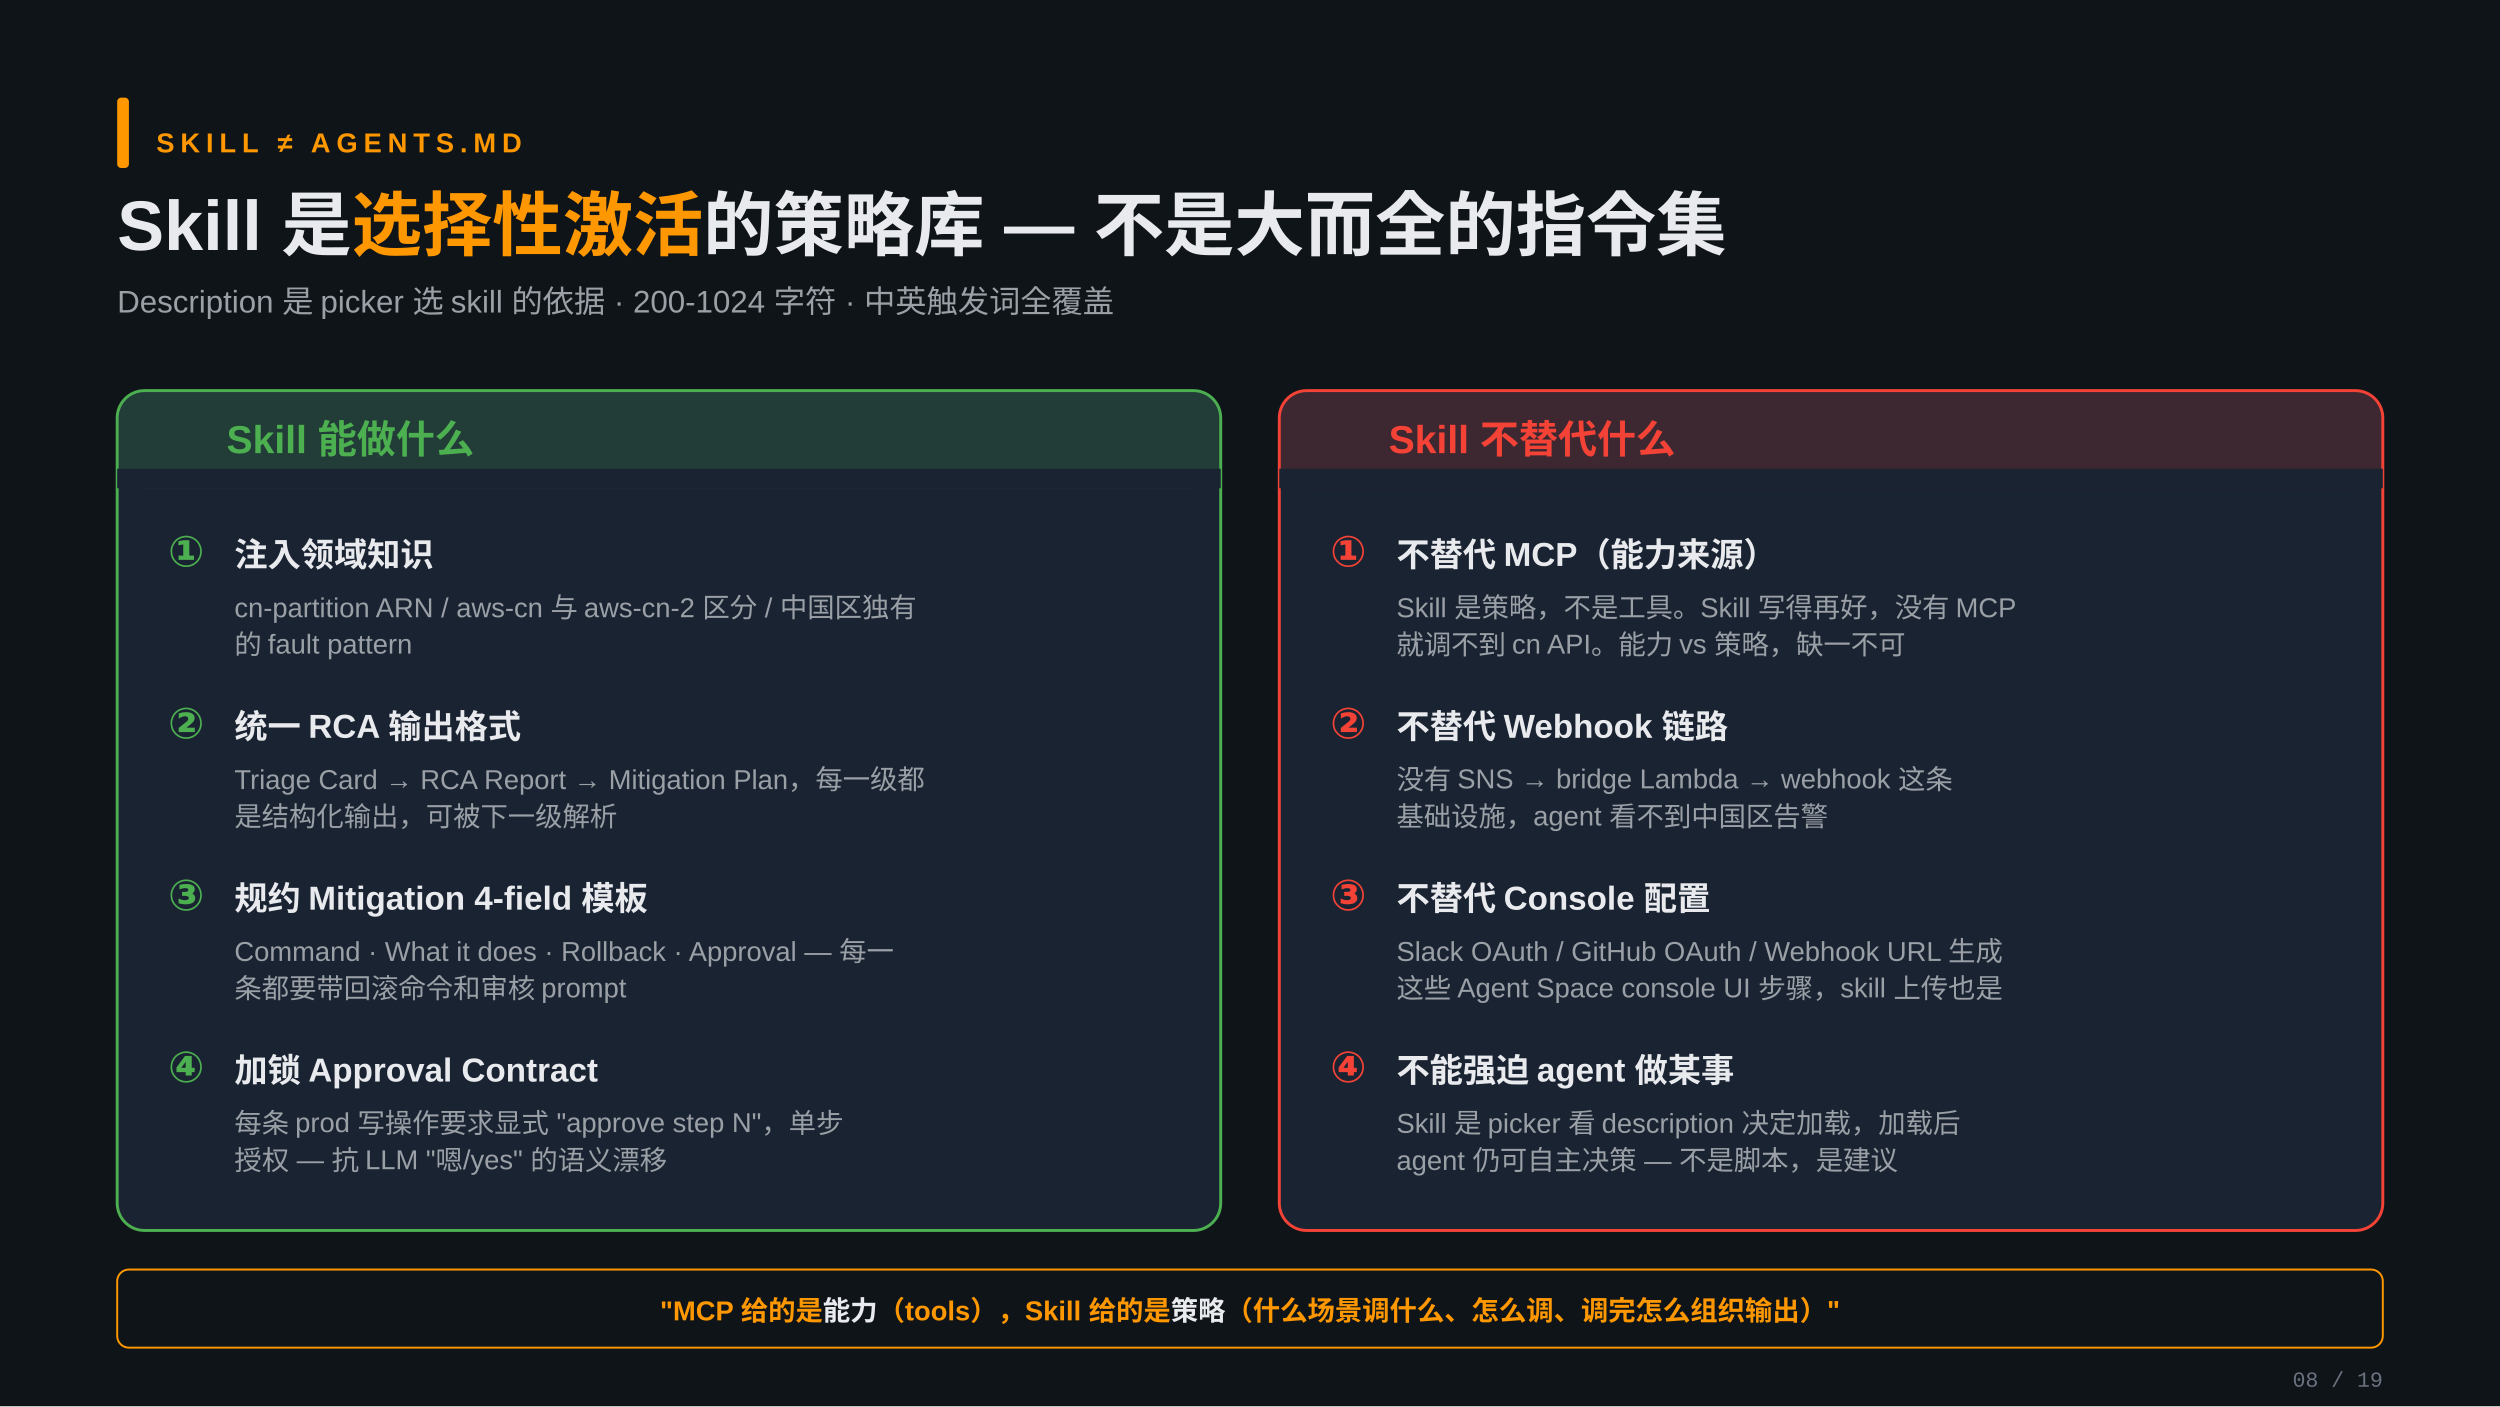
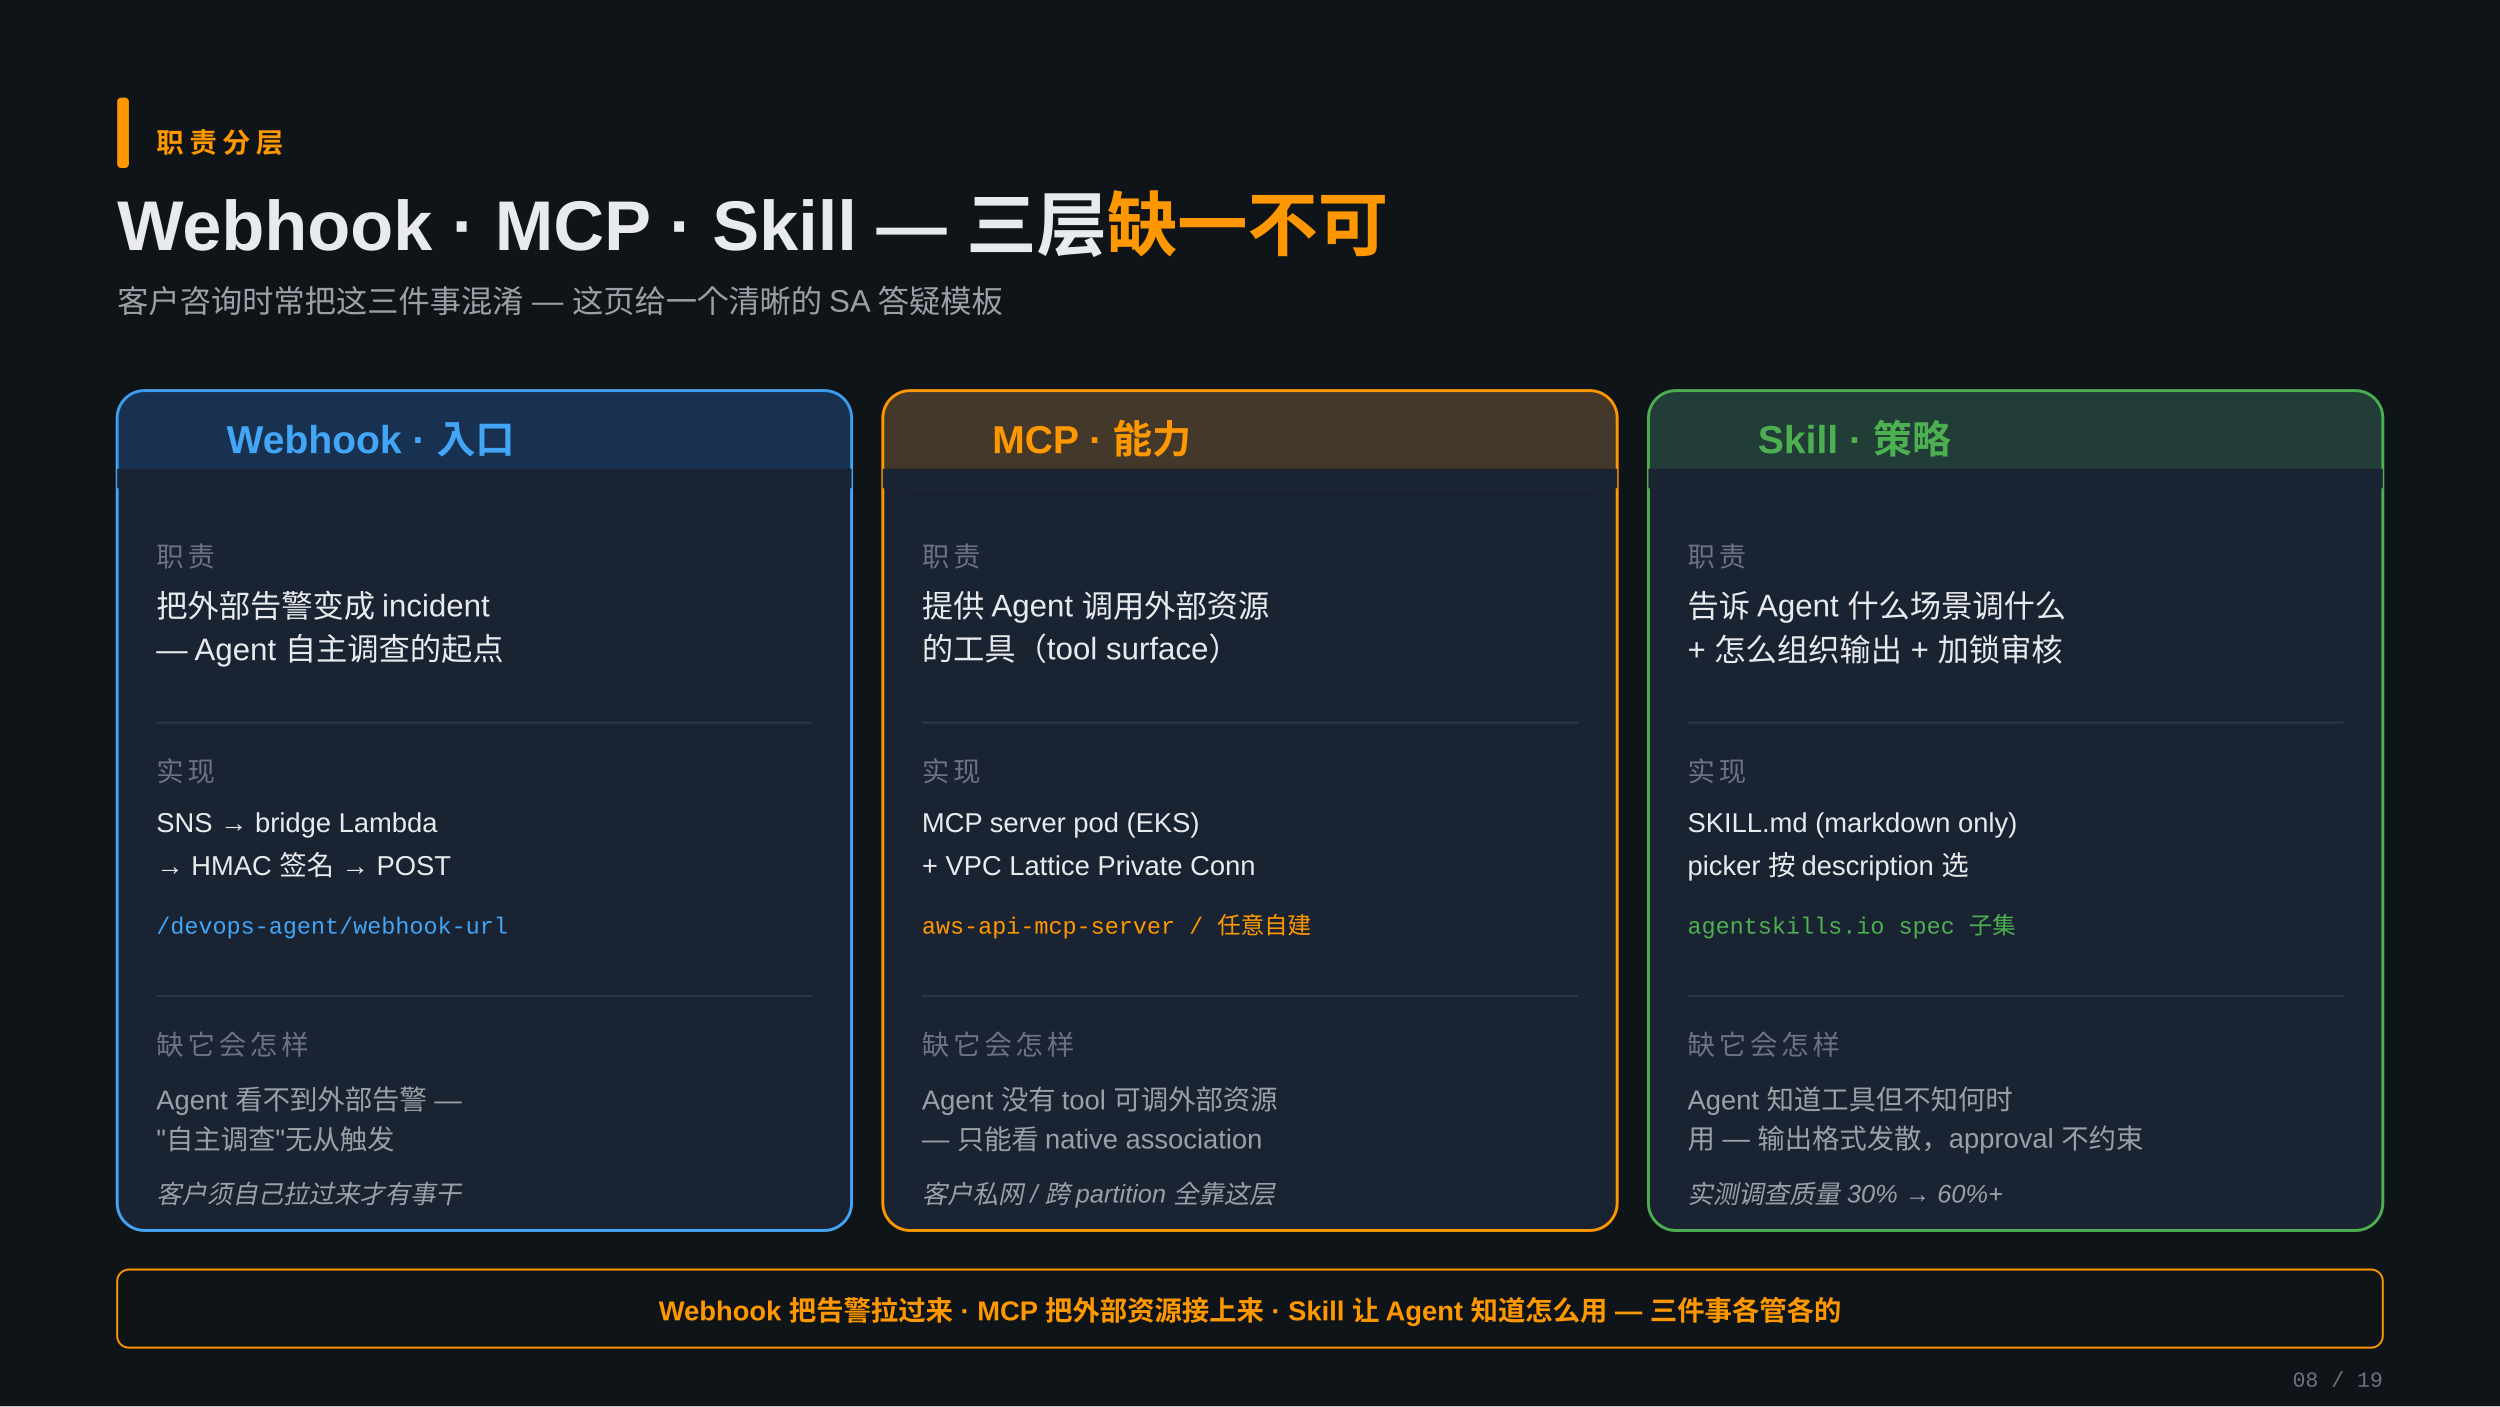
<svg xmlns="http://www.w3.org/2000/svg" viewBox="0 0 1280 720" width="1280" height="720">
  <g id="bg-base">
    <rect width="1280" height="720" fill="#0F1419" />
  </g>
  <g id="page-header">
    <rect x="60" y="50" width="6" height="36" fill="#FF9800" rx="2" />
-     <text x="80" y="78" font-family="&quot;Microsoft YaHei&quot;, &quot;PingFang SC&quot;, Arial, sans-serif" font-size="14" font-weight="600" fill="#FF9800" letter-spacing="3">SKILL ≠ AGENTS.MD</text>
-     <text x="60" y="128" font-family="SimHei, &quot;Microsoft YaHei&quot;, Arial, sans-serif" font-size="36" font-weight="800" fill="#E8EAED">Skill 是<tspan fill="#FF9800">选择性激活</tspan>的策略库 — 不是大而全的指令集</text>
-     <text x="60" y="160" font-family="&quot;Microsoft YaHei&quot;, &quot;PingFang SC&quot;, Arial, sans-serif" font-size="16" fill="#9AA0A6">Description 是 picker 选 skill 的依据 · 200-1024 字符 · 中英触发词全覆盖</text>
+     <text x="80" y="78" font-family="&quot;Microsoft YaHei&quot;, &quot;PingFang SC&quot;, Arial, sans-serif" font-size="14" font-weight="600" fill="#FF9800" letter-spacing="3">职责分层</text>
+     <text x="60" y="128" font-family="SimHei, &quot;Microsoft YaHei&quot;, Arial, sans-serif" font-size="36" font-weight="800" fill="#E8EAED">Webhook · MCP · Skill — 三层<tspan fill="#FF9800">缺一不可</tspan>
+     </text>
+     <text x="60" y="160" font-family="&quot;Microsoft YaHei&quot;, &quot;PingFang SC&quot;, Arial, sans-serif" font-size="16" fill="#9AA0A6">客户咨询时常把这三件事混淆 — 这页给一个清晰的 SA 答疑模板</text>
  </g>
-   <g id="card-does">
-     <rect x="60" y="200" width="565" height="430" rx="14" fill="#1A2332" stroke="#4CAF50" stroke-width="1.5" />
-     <rect x="60" y="200" width="565" height="50" rx="14" fill="#4CAF50" fill-opacity="0.18" />
-     <rect x="60" y="240" width="565" height="10" fill="#1A2332" />
-     <use data-icon="tabler-filled/circle-check" x="80" y="212" width="26" height="26" fill="#4CAF50" />
-     <text x="116" y="232" font-family="SimHei, &quot;Microsoft YaHei&quot;, Arial, sans-serif" font-size="20" font-weight="700" fill="#4CAF50">Skill 能做什么</text>
-     <g id="does-1">
-       <text x="86" y="290" font-family="SimHei, &quot;Microsoft YaHei&quot;, Arial, sans-serif" font-size="22" font-weight="900" fill="#4CAF50">①</text>
-       <text x="120" y="290" font-family="SimHei, &quot;Microsoft YaHei&quot;, Arial, sans-serif" font-size="17" font-weight="700" fill="#E8EAED">注入领域知识</text>
-       <text x="120" y="316" font-family="&quot;Microsoft YaHei&quot;, &quot;PingFang SC&quot;, Arial, sans-serif" font-size="14" fill="#9AA0A6">cn-partition ARN / aws-cn 与 aws-cn-2 区分 / 中国区独有</text>
-       <text x="120" y="335" font-family="&quot;Microsoft YaHei&quot;, &quot;PingFang SC&quot;, Arial, sans-serif" font-size="14" fill="#9AA0A6">的 fault pattern</text>
-     </g>
-     <g id="does-2">
-       <text x="86" y="378" font-family="SimHei, &quot;Microsoft YaHei&quot;, Arial, sans-serif" font-size="22" font-weight="900" fill="#4CAF50">②</text>
-       <text x="120" y="378" font-family="SimHei, &quot;Microsoft YaHei&quot;, Arial, sans-serif" font-size="17" font-weight="700" fill="#E8EAED">统一 RCA 输出格式</text>
-       <text x="120" y="404" font-family="&quot;Microsoft YaHei&quot;, &quot;PingFang SC&quot;, Arial, sans-serif" font-size="14" fill="#9AA0A6">Triage Card → RCA Report → Mitigation Plan，每一级都</text>
-       <text x="120" y="423" font-family="&quot;Microsoft YaHei&quot;, &quot;PingFang SC&quot;, Arial, sans-serif" font-size="14" fill="#9AA0A6">是结构化输出，可被下一级解析</text>
-     </g>
-     <g id="does-3">
-       <text x="86" y="466" font-family="SimHei, &quot;Microsoft YaHei&quot;, Arial, sans-serif" font-size="22" font-weight="900" fill="#4CAF50">③</text>
-       <text x="120" y="466" font-family="SimHei, &quot;Microsoft YaHei&quot;, Arial, sans-serif" font-size="17" font-weight="700" fill="#E8EAED">规约 Mitigation 4-field 模板</text>
-       <text x="120" y="492" font-family="&quot;Microsoft YaHei&quot;, &quot;PingFang SC&quot;, Arial, sans-serif" font-size="14" fill="#9AA0A6">Command · What it does · Rollback · Approval — 每一</text>
-       <text x="120" y="511" font-family="&quot;Microsoft YaHei&quot;, &quot;PingFang SC&quot;, Arial, sans-serif" font-size="14" fill="#9AA0A6">条都要带回滚命令和审核 prompt</text>
-     </g>
-     <g id="does-4">
-       <text x="86" y="554" font-family="SimHei, &quot;Microsoft YaHei&quot;, Arial, sans-serif" font-size="22" font-weight="900" fill="#4CAF50">④</text>
-       <text x="120" y="554" font-family="SimHei, &quot;Microsoft YaHei&quot;, Arial, sans-serif" font-size="17" font-weight="700" fill="#E8EAED">加锁 Approval Contract</text>
-       <text x="120" y="580" font-family="&quot;Microsoft YaHei&quot;, &quot;PingFang SC&quot;, Arial, sans-serif" font-size="14" fill="#9AA0A6">每条 prod 写操作要求显式 "approve step N"，单步</text>
-       <text x="120" y="599" font-family="&quot;Microsoft YaHei&quot;, &quot;PingFang SC&quot;, Arial, sans-serif" font-size="14" fill="#9AA0A6">授权 — 抗 LLM "嗯/yes" 的语义漂移</text>
-     </g>
+   <g id="card-webhook">
+     <rect x="60" y="200" width="376" height="430" rx="14" fill="#1A2332" stroke="#42A5F5" stroke-width="1.5" />
+     <rect x="60" y="200" width="376" height="50" rx="14" fill="#1565C0" fill-opacity="0.22" />
+     <rect x="60" y="240" width="376" height="10" fill="#1A2332" />
+     <use data-icon="tabler-filled/bolt" x="80" y="212" width="26" height="26" fill="#42A5F5" />
+     <text x="116" y="232" font-family="SimHei, &quot;Microsoft YaHei&quot;, Arial, sans-serif" font-size="20" font-weight="700" fill="#42A5F5">Webhook · 入口</text>
+     <text x="80" y="290" font-family="SimHei, &quot;Microsoft YaHei&quot;, Arial, sans-serif" font-size="14" fill="#6B7280" letter-spacing="2">职责</text>
+     <text x="80" y="316" font-family="&quot;Microsoft YaHei&quot;, &quot;PingFang SC&quot;, Arial, sans-serif" font-size="16" fill="#E8EAED">把外部告警变成 incident</text>
+     <text x="80" y="338" font-family="&quot;Microsoft YaHei&quot;, &quot;PingFang SC&quot;, Arial, sans-serif" font-size="16" fill="#E8EAED">— Agent 自主调查的起点</text>
+     <line x1="80" y1="370" x2="416" y2="370" stroke="#2D3748" stroke-width="1" />
+     <text x="80" y="400" font-family="SimHei, &quot;Microsoft YaHei&quot;, Arial, sans-serif" font-size="14" fill="#6B7280" letter-spacing="2">实现</text>
+     <text x="80" y="426" font-family="&quot;Microsoft YaHei&quot;, &quot;PingFang SC&quot;, Arial, sans-serif" font-size="14" fill="#E8EAED">SNS → bridge Lambda</text>
+     <text x="80" y="448" font-family="&quot;Microsoft YaHei&quot;, &quot;PingFang SC&quot;, Arial, sans-serif" font-size="14" fill="#E8EAED">→ HMAC 签名 → POST</text>
+     <text x="80" y="478" font-family="Consolas, &quot;Courier New&quot;, monospace" font-size="12" fill="#42A5F5">/devops-agent/webhook-url</text>
+     <line x1="80" y1="510" x2="416" y2="510" stroke="#2D3748" stroke-width="1" />
+     <text x="80" y="540" font-family="SimHei, &quot;Microsoft YaHei&quot;, Arial, sans-serif" font-size="14" fill="#6B7280" letter-spacing="2">缺它会怎样</text>
+     <text x="80" y="568" font-family="&quot;Microsoft YaHei&quot;, &quot;PingFang SC&quot;, Arial, sans-serif" font-size="14" fill="#9AA0A6">Agent 看不到外部告警 —</text>
+     <text x="80" y="588" font-family="&quot;Microsoft YaHei&quot;, &quot;PingFang SC&quot;, Arial, sans-serif" font-size="14" fill="#9AA0A6">"自主调查"无从触发</text>
+     <text x="80" y="616" font-family="&quot;Microsoft YaHei&quot;, &quot;PingFang SC&quot;, Arial, sans-serif" font-size="13" font-style="italic" fill="#9AA0A6">客户须自己拉过来才有事干</text>
  </g>
-   <g id="card-doesnt">
-     <rect x="655" y="200" width="565" height="430" rx="14" fill="#1A2332" stroke="#F44336" stroke-width="1.5" />
-     <rect x="655" y="200" width="565" height="50" rx="14" fill="#F44336" fill-opacity="0.16" />
-     <rect x="655" y="240" width="565" height="10" fill="#1A2332" />
-     <use data-icon="tabler-filled/circle-x" x="675" y="212" width="26" height="26" fill="#F44336" />
-     <text x="711" y="232" font-family="SimHei, &quot;Microsoft YaHei&quot;, Arial, sans-serif" font-size="20" font-weight="700" fill="#F44336">Skill 不替代什么</text>
-     <g id="doesnt-1">
-       <text x="681" y="290" font-family="SimHei, &quot;Microsoft YaHei&quot;, Arial, sans-serif" font-size="22" font-weight="900" fill="#F44336">①</text>
-       <text x="715" y="290" font-family="SimHei, &quot;Microsoft YaHei&quot;, Arial, sans-serif" font-size="17" font-weight="700" fill="#E8EAED">不替代 MCP（能力来源）</text>
-       <text x="715" y="316" font-family="&quot;Microsoft YaHei&quot;, &quot;PingFang SC&quot;, Arial, sans-serif" font-size="14" fill="#9AA0A6">Skill 是策略，不是工具。Skill 写得再好，没有 MCP</text>
-       <text x="715" y="335" font-family="&quot;Microsoft YaHei&quot;, &quot;PingFang SC&quot;, Arial, sans-serif" font-size="14" fill="#9AA0A6">就调不到 cn API。能力 vs 策略，缺一不可</text>
-     </g>
-     <g id="doesnt-2">
-       <text x="681" y="378" font-family="SimHei, &quot;Microsoft YaHei&quot;, Arial, sans-serif" font-size="22" font-weight="900" fill="#F44336">②</text>
-       <text x="715" y="378" font-family="SimHei, &quot;Microsoft YaHei&quot;, Arial, sans-serif" font-size="17" font-weight="700" fill="#E8EAED">不替代 Webhook 链路</text>
-       <text x="715" y="404" font-family="&quot;Microsoft YaHei&quot;, &quot;PingFang SC&quot;, Arial, sans-serif" font-size="14" fill="#9AA0A6">没有 SNS → bridge Lambda → webhook 这条</text>
-       <text x="715" y="423" font-family="&quot;Microsoft YaHei&quot;, &quot;PingFang SC&quot;, Arial, sans-serif" font-size="14" fill="#9AA0A6">基础设施，agent 看不到中国区告警</text>
-     </g>
-     <g id="doesnt-3">
-       <text x="681" y="466" font-family="SimHei, &quot;Microsoft YaHei&quot;, Arial, sans-serif" font-size="22" font-weight="900" fill="#F44336">③</text>
-       <text x="715" y="466" font-family="SimHei, &quot;Microsoft YaHei&quot;, Arial, sans-serif" font-size="17" font-weight="700" fill="#E8EAED">不替代 Console 配置</text>
-       <text x="715" y="492" font-family="&quot;Microsoft YaHei&quot;, &quot;PingFang SC&quot;, Arial, sans-serif" font-size="14" fill="#9AA0A6">Slack OAuth / GitHub OAuth / Webhook URL 生成</text>
-       <text x="715" y="511" font-family="&quot;Microsoft YaHei&quot;, &quot;PingFang SC&quot;, Arial, sans-serif" font-size="14" fill="#9AA0A6">这些 Agent Space console UI 步骤，skill 上传也是</text>
-     </g>
-     <g id="doesnt-4">
-       <text x="681" y="554" font-family="SimHei, &quot;Microsoft YaHei&quot;, Arial, sans-serif" font-size="22" font-weight="900" fill="#F44336">④</text>
-       <text x="715" y="554" font-family="SimHei, &quot;Microsoft YaHei&quot;, Arial, sans-serif" font-size="17" font-weight="700" fill="#E8EAED">不能强迫 agent 做某事</text>
-       <text x="715" y="580" font-family="&quot;Microsoft YaHei&quot;, &quot;PingFang SC&quot;, Arial, sans-serif" font-size="14" fill="#9AA0A6">Skill 是 picker 看 description 决定加载，加载后</text>
-       <text x="715" y="599" font-family="&quot;Microsoft YaHei&quot;, &quot;PingFang SC&quot;, Arial, sans-serif" font-size="14" fill="#9AA0A6">agent 仍可自主决策 — 不是脚本，是建议</text>
-     </g>
+   <g id="card-mcp">
+     <rect x="452" y="200" width="376" height="430" rx="14" fill="#1A2332" stroke="#FF9800" stroke-width="1.5" />
+     <rect x="452" y="200" width="376" height="50" rx="14" fill="#FF9800" fill-opacity="0.18" />
+     <rect x="452" y="240" width="376" height="10" fill="#1A2332" />
+     <use data-icon="tabler-filled/building-bridge-2" x="472" y="212" width="26" height="26" fill="#FF9800" />
+     <text x="508" y="232" font-family="SimHei, &quot;Microsoft YaHei&quot;, Arial, sans-serif" font-size="20" font-weight="700" fill="#FF9800">MCP · 能力</text>
+     <text x="472" y="290" font-family="SimHei, &quot;Microsoft YaHei&quot;, Arial, sans-serif" font-size="14" fill="#6B7280" letter-spacing="2">职责</text>
+     <text x="472" y="316" font-family="&quot;Microsoft YaHei&quot;, &quot;PingFang SC&quot;, Arial, sans-serif" font-size="16" fill="#E8EAED">提供 Agent 调用外部资源</text>
+     <text x="472" y="338" font-family="&quot;Microsoft YaHei&quot;, &quot;PingFang SC&quot;, Arial, sans-serif" font-size="16" fill="#E8EAED">的工具（tool surface）</text>
+     <line x1="472" y1="370" x2="808" y2="370" stroke="#2D3748" stroke-width="1" />
+     <text x="472" y="400" font-family="SimHei, &quot;Microsoft YaHei&quot;, Arial, sans-serif" font-size="14" fill="#6B7280" letter-spacing="2">实现</text>
+     <text x="472" y="426" font-family="&quot;Microsoft YaHei&quot;, &quot;PingFang SC&quot;, Arial, sans-serif" font-size="14" fill="#E8EAED">MCP server pod (EKS)</text>
+     <text x="472" y="448" font-family="&quot;Microsoft YaHei&quot;, &quot;PingFang SC&quot;, Arial, sans-serif" font-size="14" fill="#E8EAED">+ VPC Lattice Private Conn</text>
+     <text x="472" y="478" font-family="Consolas, &quot;Courier New&quot;, monospace" font-size="12" fill="#FF9800">aws-api-mcp-server / 任意自建</text>
+     <line x1="472" y1="510" x2="808" y2="510" stroke="#2D3748" stroke-width="1" />
+     <text x="472" y="540" font-family="SimHei, &quot;Microsoft YaHei&quot;, Arial, sans-serif" font-size="14" fill="#6B7280" letter-spacing="2">缺它会怎样</text>
+     <text x="472" y="568" font-family="&quot;Microsoft YaHei&quot;, &quot;PingFang SC&quot;, Arial, sans-serif" font-size="14" fill="#9AA0A6">Agent 没有 tool 可调外部资源</text>
+     <text x="472" y="588" font-family="&quot;Microsoft YaHei&quot;, &quot;PingFang SC&quot;, Arial, sans-serif" font-size="14" fill="#9AA0A6">— 只能看 native association</text>
+     <text x="472" y="616" font-family="&quot;Microsoft YaHei&quot;, &quot;PingFang SC&quot;, Arial, sans-serif" font-size="13" font-style="italic" fill="#9AA0A6">客户私网 / 跨 partition 全靠这层</text>
+   </g>
+   <g id="card-skill">
+     <rect x="844" y="200" width="376" height="430" rx="14" fill="#1A2332" stroke="#4CAF50" stroke-width="1.5" />
+     <rect x="844" y="200" width="376" height="50" rx="14" fill="#4CAF50" fill-opacity="0.18" />
+     <rect x="844" y="240" width="376" height="10" fill="#1A2332" />
+     <use data-icon="tabler-filled/code-circle" x="864" y="212" width="26" height="26" fill="#4CAF50" />
+     <text x="900" y="232" font-family="SimHei, &quot;Microsoft YaHei&quot;, Arial, sans-serif" font-size="20" font-weight="700" fill="#4CAF50">Skill · 策略</text>
+     <text x="864" y="290" font-family="SimHei, &quot;Microsoft YaHei&quot;, Arial, sans-serif" font-size="14" fill="#6B7280" letter-spacing="2">职责</text>
+     <text x="864" y="316" font-family="&quot;Microsoft YaHei&quot;, &quot;PingFang SC&quot;, Arial, sans-serif" font-size="16" fill="#E8EAED">告诉 Agent 什么场景调什么</text>
+     <text x="864" y="338" font-family="&quot;Microsoft YaHei&quot;, &quot;PingFang SC&quot;, Arial, sans-serif" font-size="16" fill="#E8EAED">+ 怎么组织输出 + 加锁审核</text>
+     <line x1="864" y1="370" x2="1200" y2="370" stroke="#2D3748" stroke-width="1" />
+     <text x="864" y="400" font-family="SimHei, &quot;Microsoft YaHei&quot;, Arial, sans-serif" font-size="14" fill="#6B7280" letter-spacing="2">实现</text>
+     <text x="864" y="426" font-family="&quot;Microsoft YaHei&quot;, &quot;PingFang SC&quot;, Arial, sans-serif" font-size="14" fill="#E8EAED">SKILL.md (markdown only)</text>
+     <text x="864" y="448" font-family="&quot;Microsoft YaHei&quot;, &quot;PingFang SC&quot;, Arial, sans-serif" font-size="14" fill="#E8EAED">picker 按 description 选</text>
+     <text x="864" y="478" font-family="Consolas, &quot;Courier New&quot;, monospace" font-size="12" fill="#4CAF50">agentskills.io spec 子集</text>
+     <line x1="864" y1="510" x2="1200" y2="510" stroke="#2D3748" stroke-width="1" />
+     <text x="864" y="540" font-family="SimHei, &quot;Microsoft YaHei&quot;, Arial, sans-serif" font-size="14" fill="#6B7280" letter-spacing="2">缺它会怎样</text>
+     <text x="864" y="568" font-family="&quot;Microsoft YaHei&quot;, &quot;PingFang SC&quot;, Arial, sans-serif" font-size="14" fill="#9AA0A6">Agent 知道工具但不知何时</text>
+     <text x="864" y="588" font-family="&quot;Microsoft YaHei&quot;, &quot;PingFang SC&quot;, Arial, sans-serif" font-size="14" fill="#9AA0A6">用 — 输出格式发散，approval 不约束</text>
+     <text x="864" y="616" font-family="&quot;Microsoft YaHei&quot;, &quot;PingFang SC&quot;, Arial, sans-serif" font-size="13" font-style="italic" fill="#9AA0A6">实测调查质量 30% → 60%+</text>
  </g>
  <g id="bottom-quote">
    <rect x="60" y="650" width="1160" height="40" rx="6" fill="#0F1419" stroke="#FF9800" stroke-width="1" />
-     <text x="640" y="676" text-anchor="middle" font-family="&quot;Microsoft YaHei&quot;, &quot;PingFang SC&quot;, Arial, sans-serif" font-size="14" font-weight="700" fill="#FF9800">"MCP 给的是<tspan fill="#E8EAED">能力</tspan>（tools），Skill 给的是<tspan fill="#E8EAED">策略</tspan>（什么场景调什么、怎么调、调完怎么组织输出）"</text>
+     <text x="640" y="676" text-anchor="middle" font-family="&quot;Microsoft YaHei&quot;, &quot;PingFang SC&quot;, Arial, sans-serif" font-size="14" font-weight="700" fill="#FF9800">Webhook 把告警拉过来 · MCP 把外部资源接上来 · Skill 让 Agent 知道怎么用 — 三件事各管各的</text>
  </g>
  <g id="page-footer">
    <text x="1220" y="710" text-anchor="end" font-family="Consolas, &quot;Courier New&quot;, monospace" font-size="11" fill="#6B7280">08 / 19</text>
  </g>
</svg>
